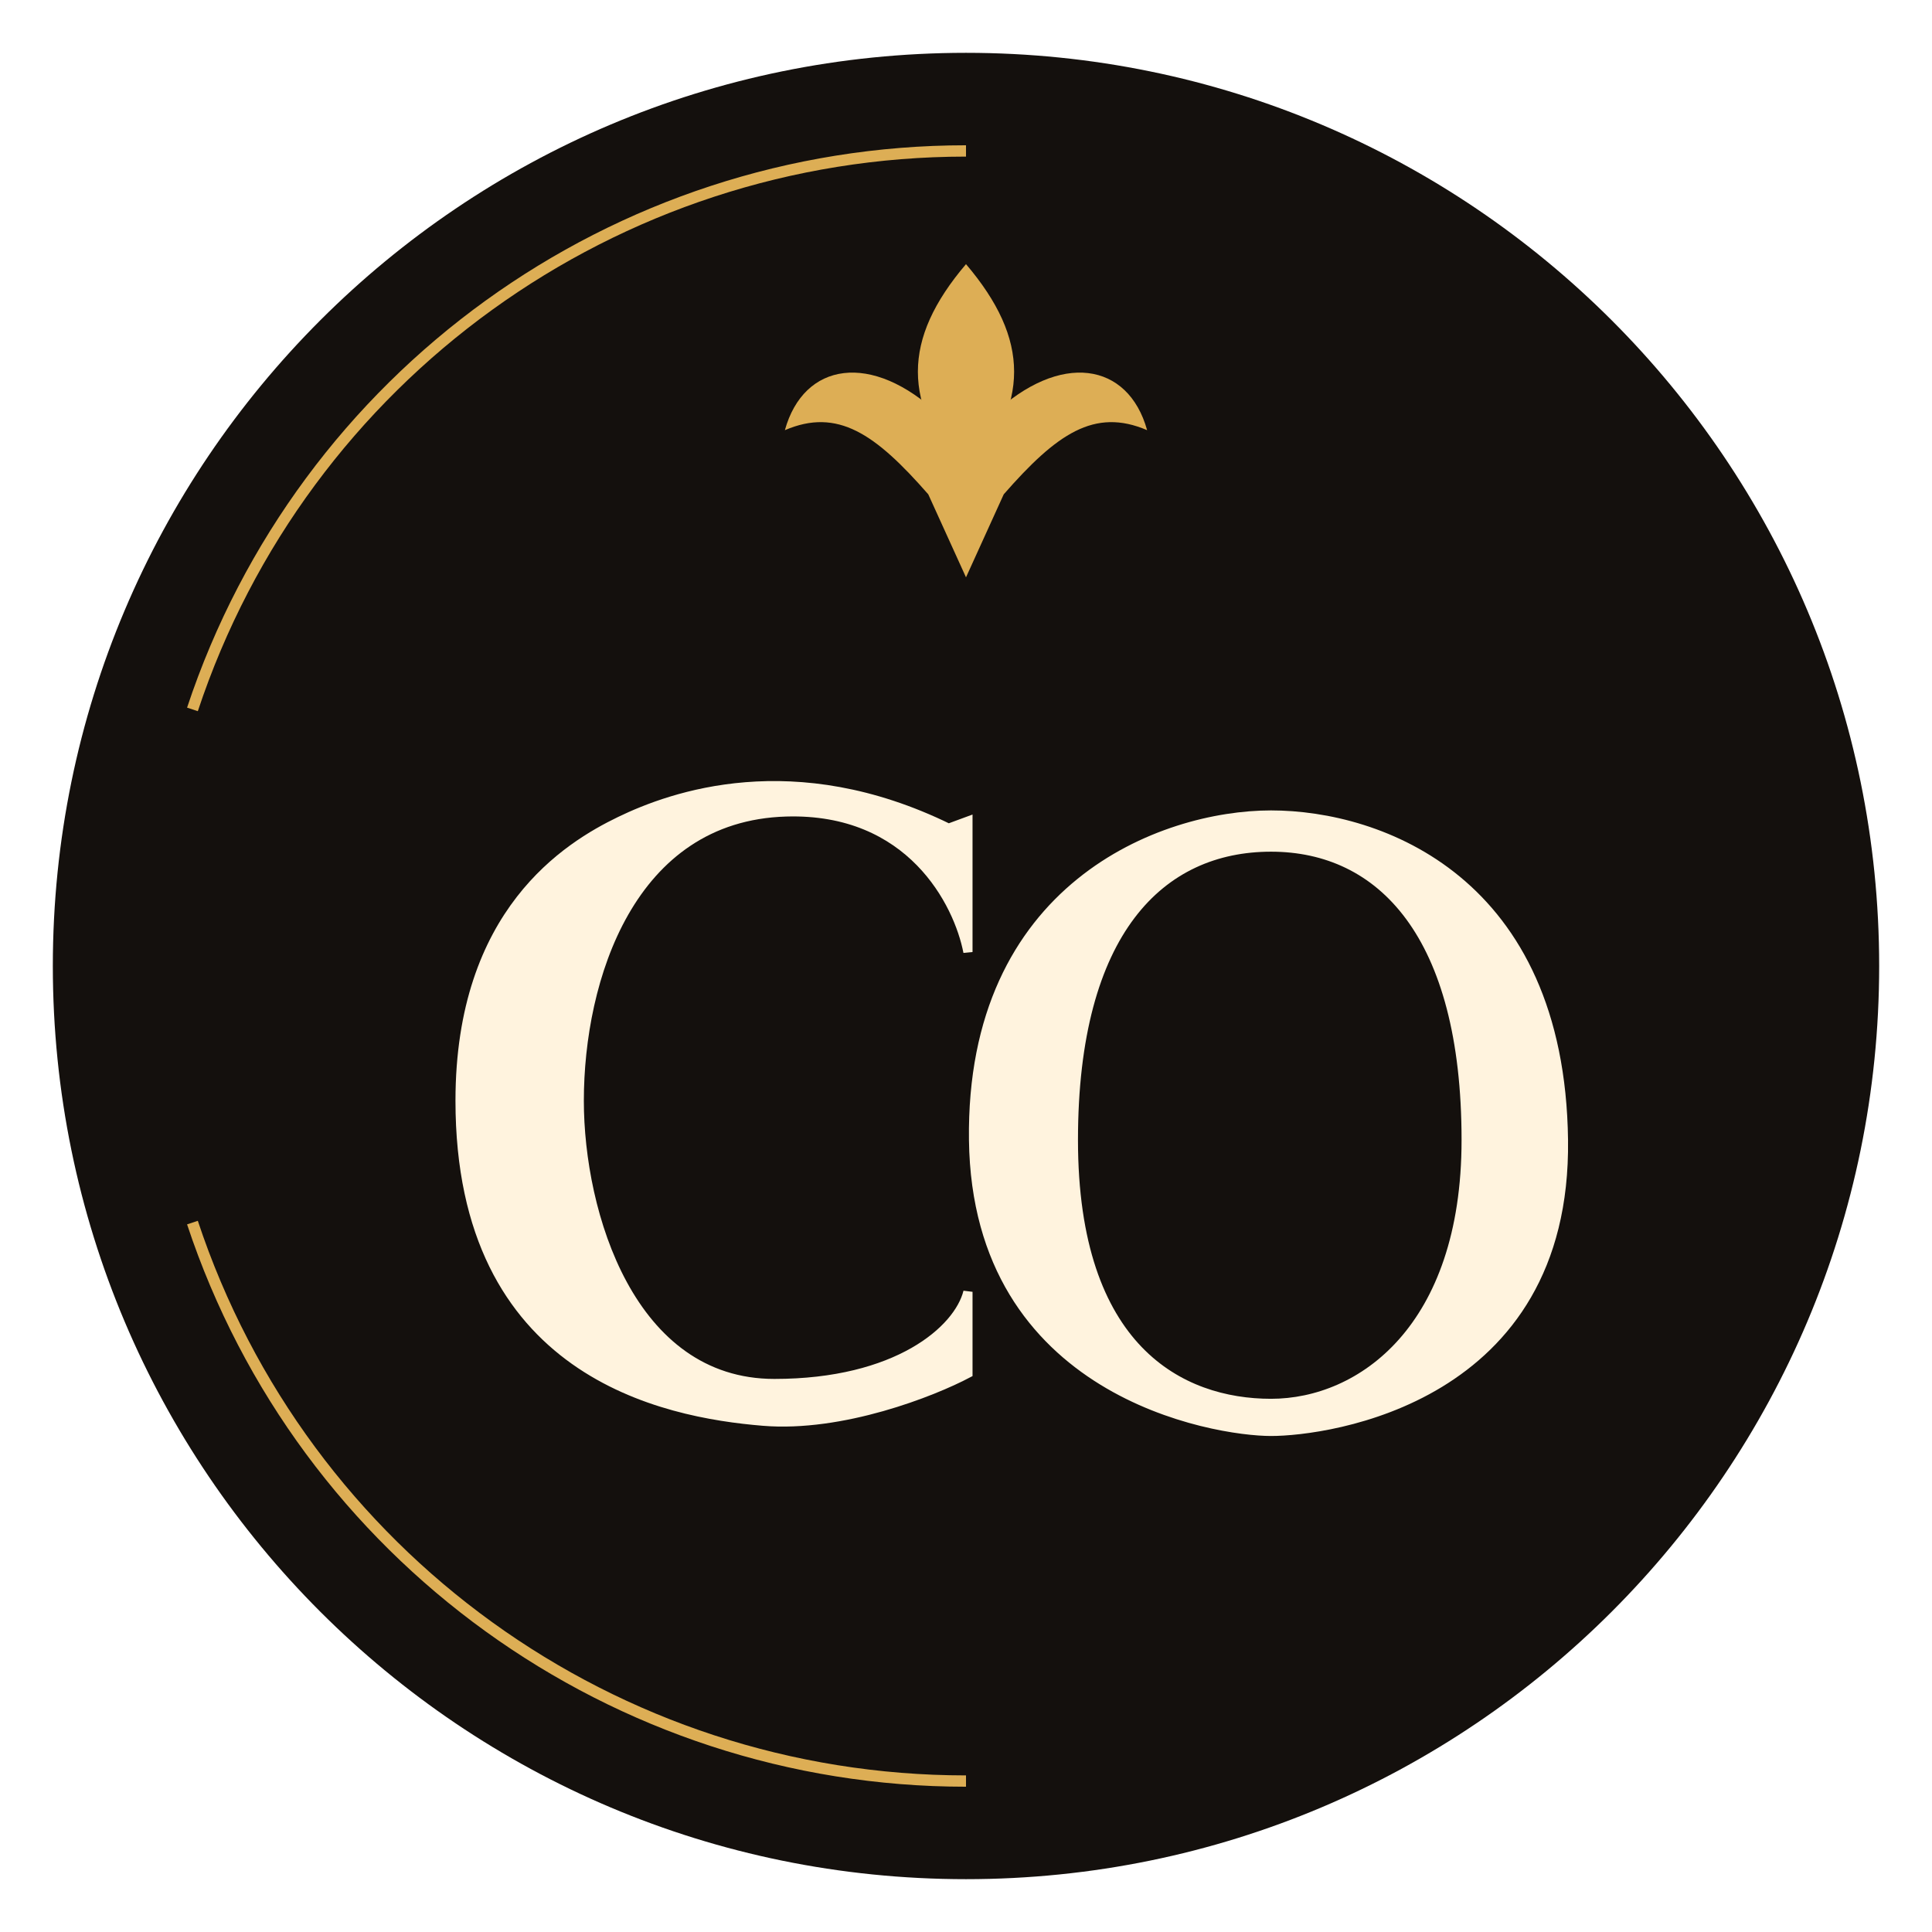
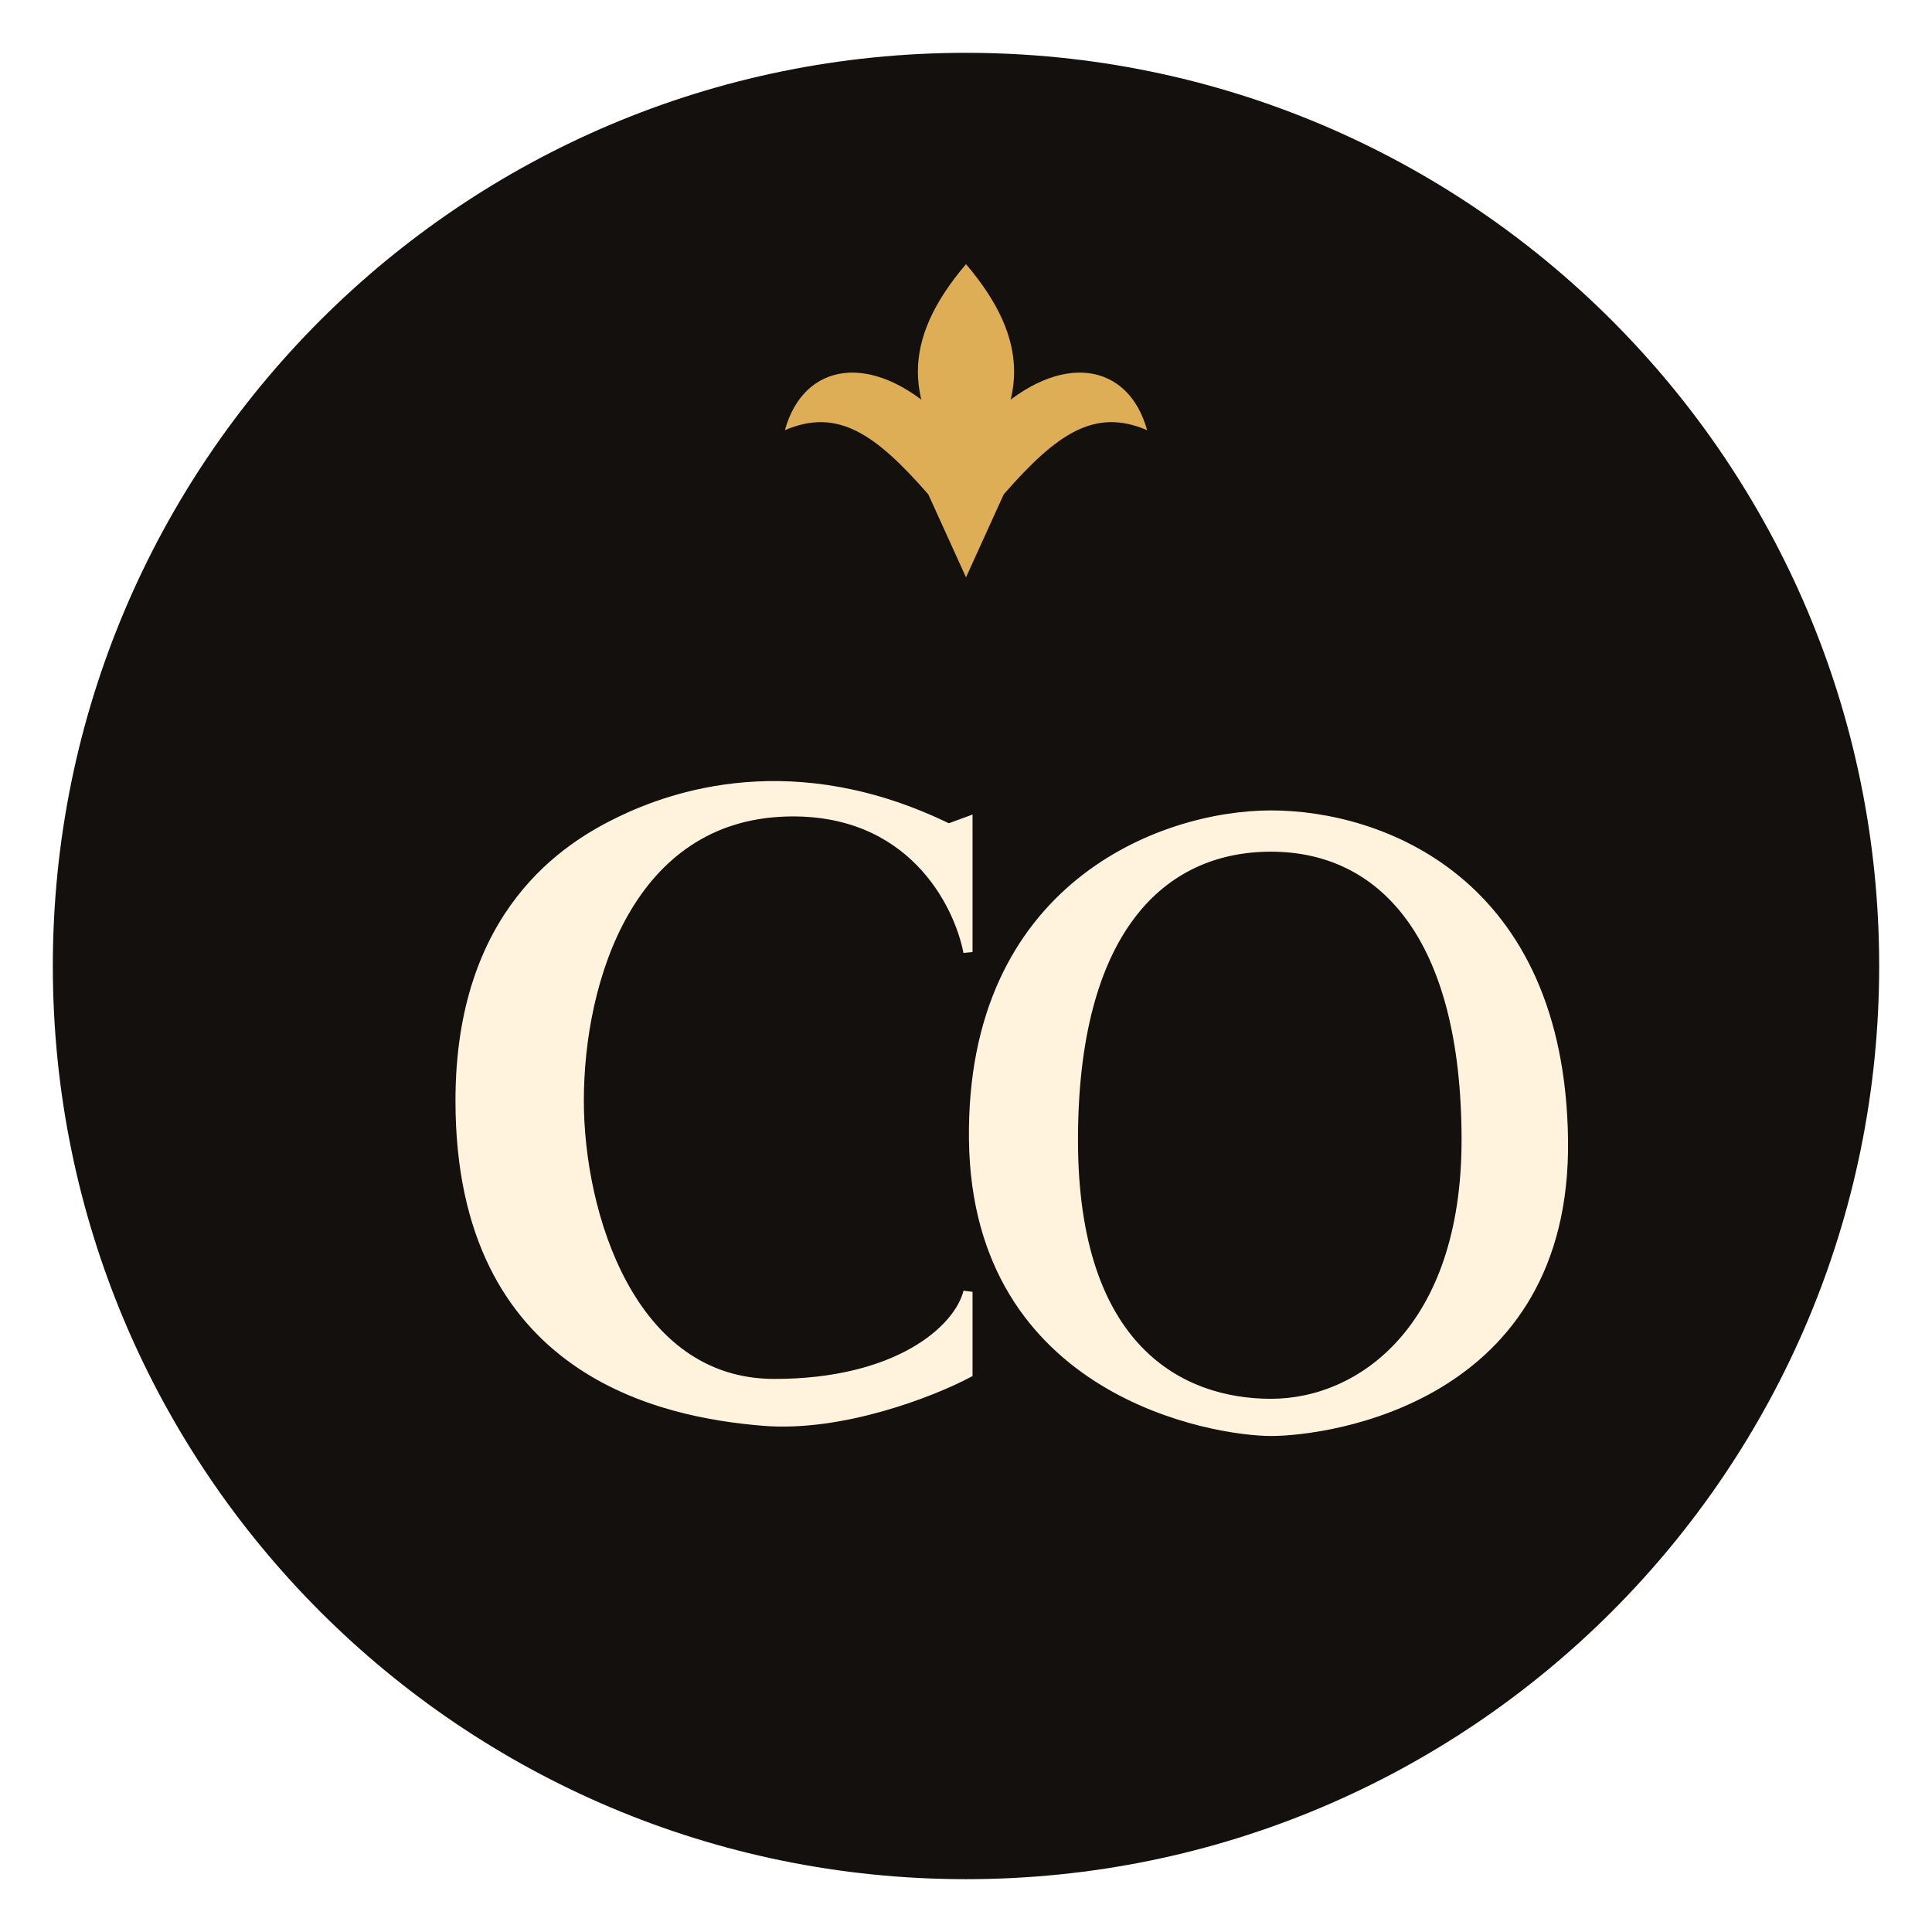
<svg xmlns="http://www.w3.org/2000/svg" viewBox="0 0 512 512" role="img" aria-labelledby="title desc">
  <circle cx="256" cy="256" r="242" fill="#14100D" />
-   <path d="M256 40a216 216 0 0 0-205 148M51 324a216 216 0 0 0 205 148" fill="none" stroke="#DDAE55" stroke-width="3" />
  <g fill="#DDAE55">
    <path d="M256 70c-17 20-17 37 0 57 17-20 17-37 0-57Z" />
    <path d="M249 110c-18-17-36-14-41 4 14-6 24 1 38 17l10 22 10-22c14-16 24-23 38-17-5-18-23-21-41-4 2-11-1-21-7-31-6 10-9 20-7 31Z" />
  </g>
  <g transform="translate(42 66) scale(.27)" fill="#FFF3DE" stroke="#FFF3DE" stroke-width="9">
    <path fill-rule="evenodd" clip-rule="evenodd" d="M1092 1160.51C1037 1160.51 803.197 1122.91 799.997 874.513C796.797 626.113 985 555.5 1092 555.5C1198.99 555.5 1375.8 619.713 1379 874.513C1382.2 1129.31 1147 1160.51 1092 1160.51ZM898 874.513C898 1080.03 1003.49 1133 1092 1133C1180.5 1133 1283.5 1059.5 1283.5 874.513C1283.5 672.5 1200 587 1092 587C983.995 587 898 669 898 874.513Z" />
    <path d="M616 552.5C738.4 548.9 785.167 641.667 794.5 690V561.5L775.5 568.5C623.5 494.1 504.333 536.667 453 561.5C401.667 586.333 296 650.8 296 836C296 1103.5 496.5 1142.5 593.5 1150.5C671.1 1156.9 759.834 1121.83 794.5 1103.5V1023.5C785.167 1061 725 1113.5 604.5 1113.5C463.277 1113.5 413 946.5 413 836C413 716.668 463 557 616 552.5Z" />
  </g>
</svg>
